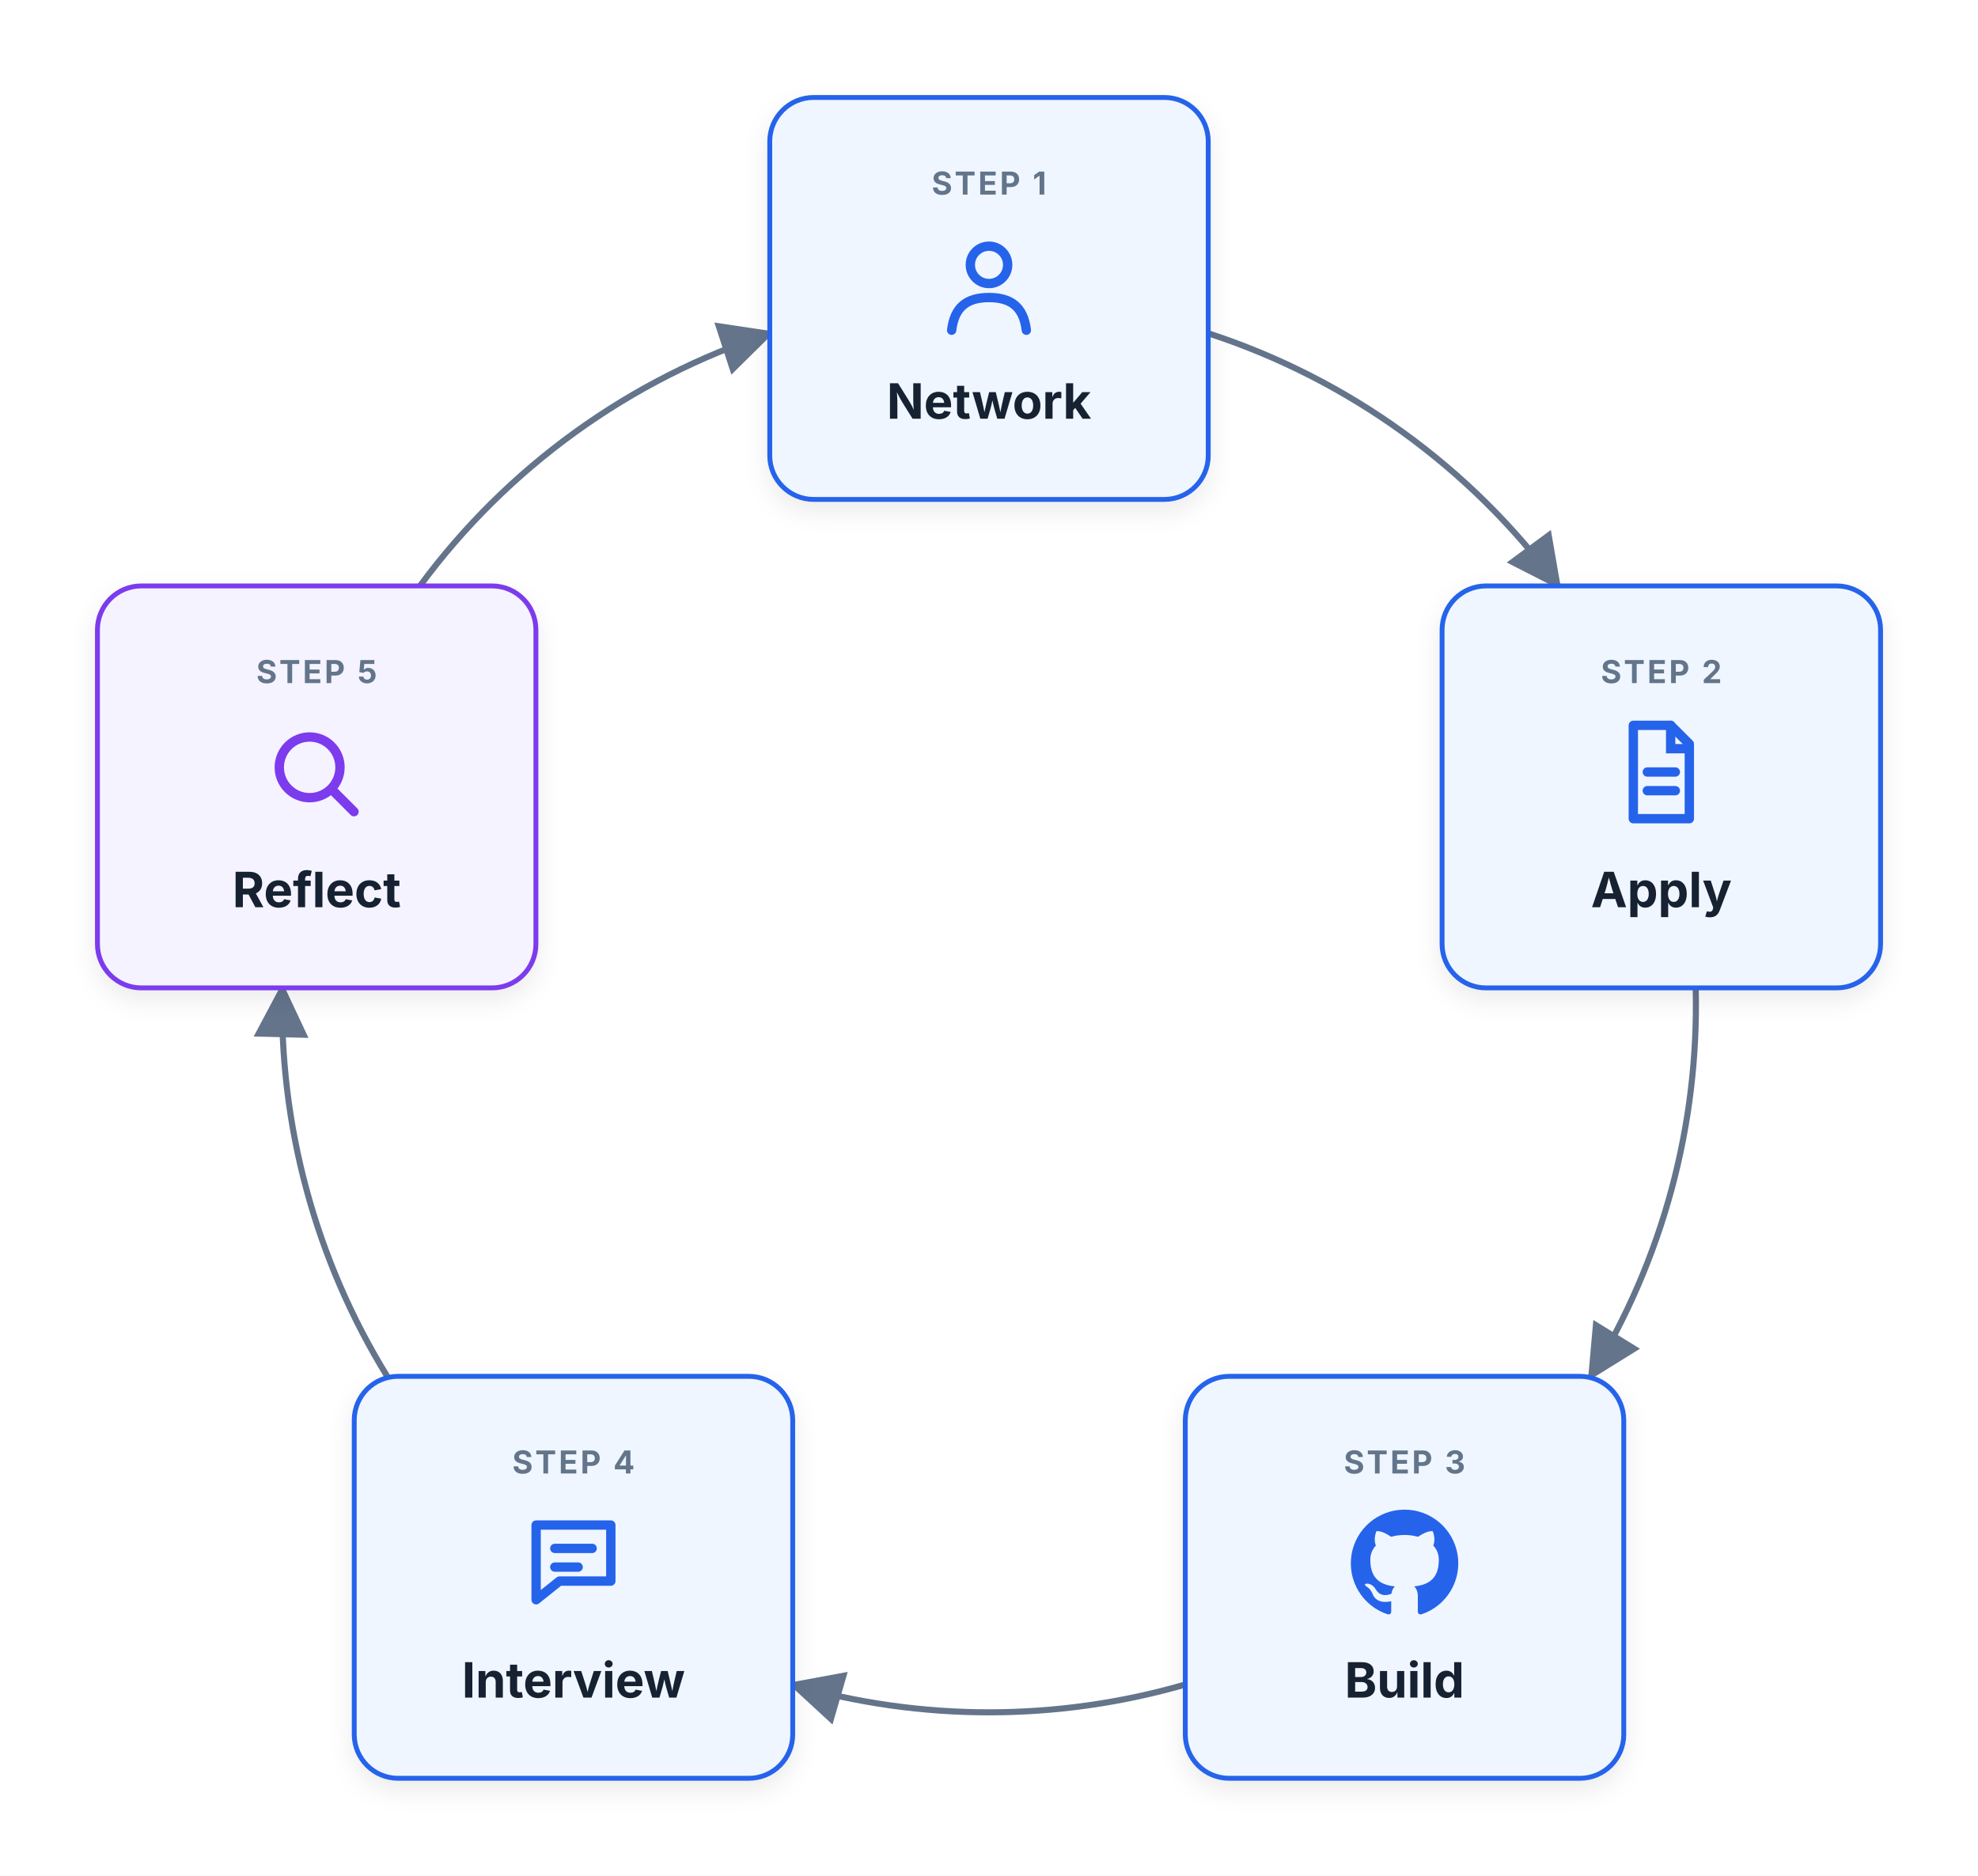
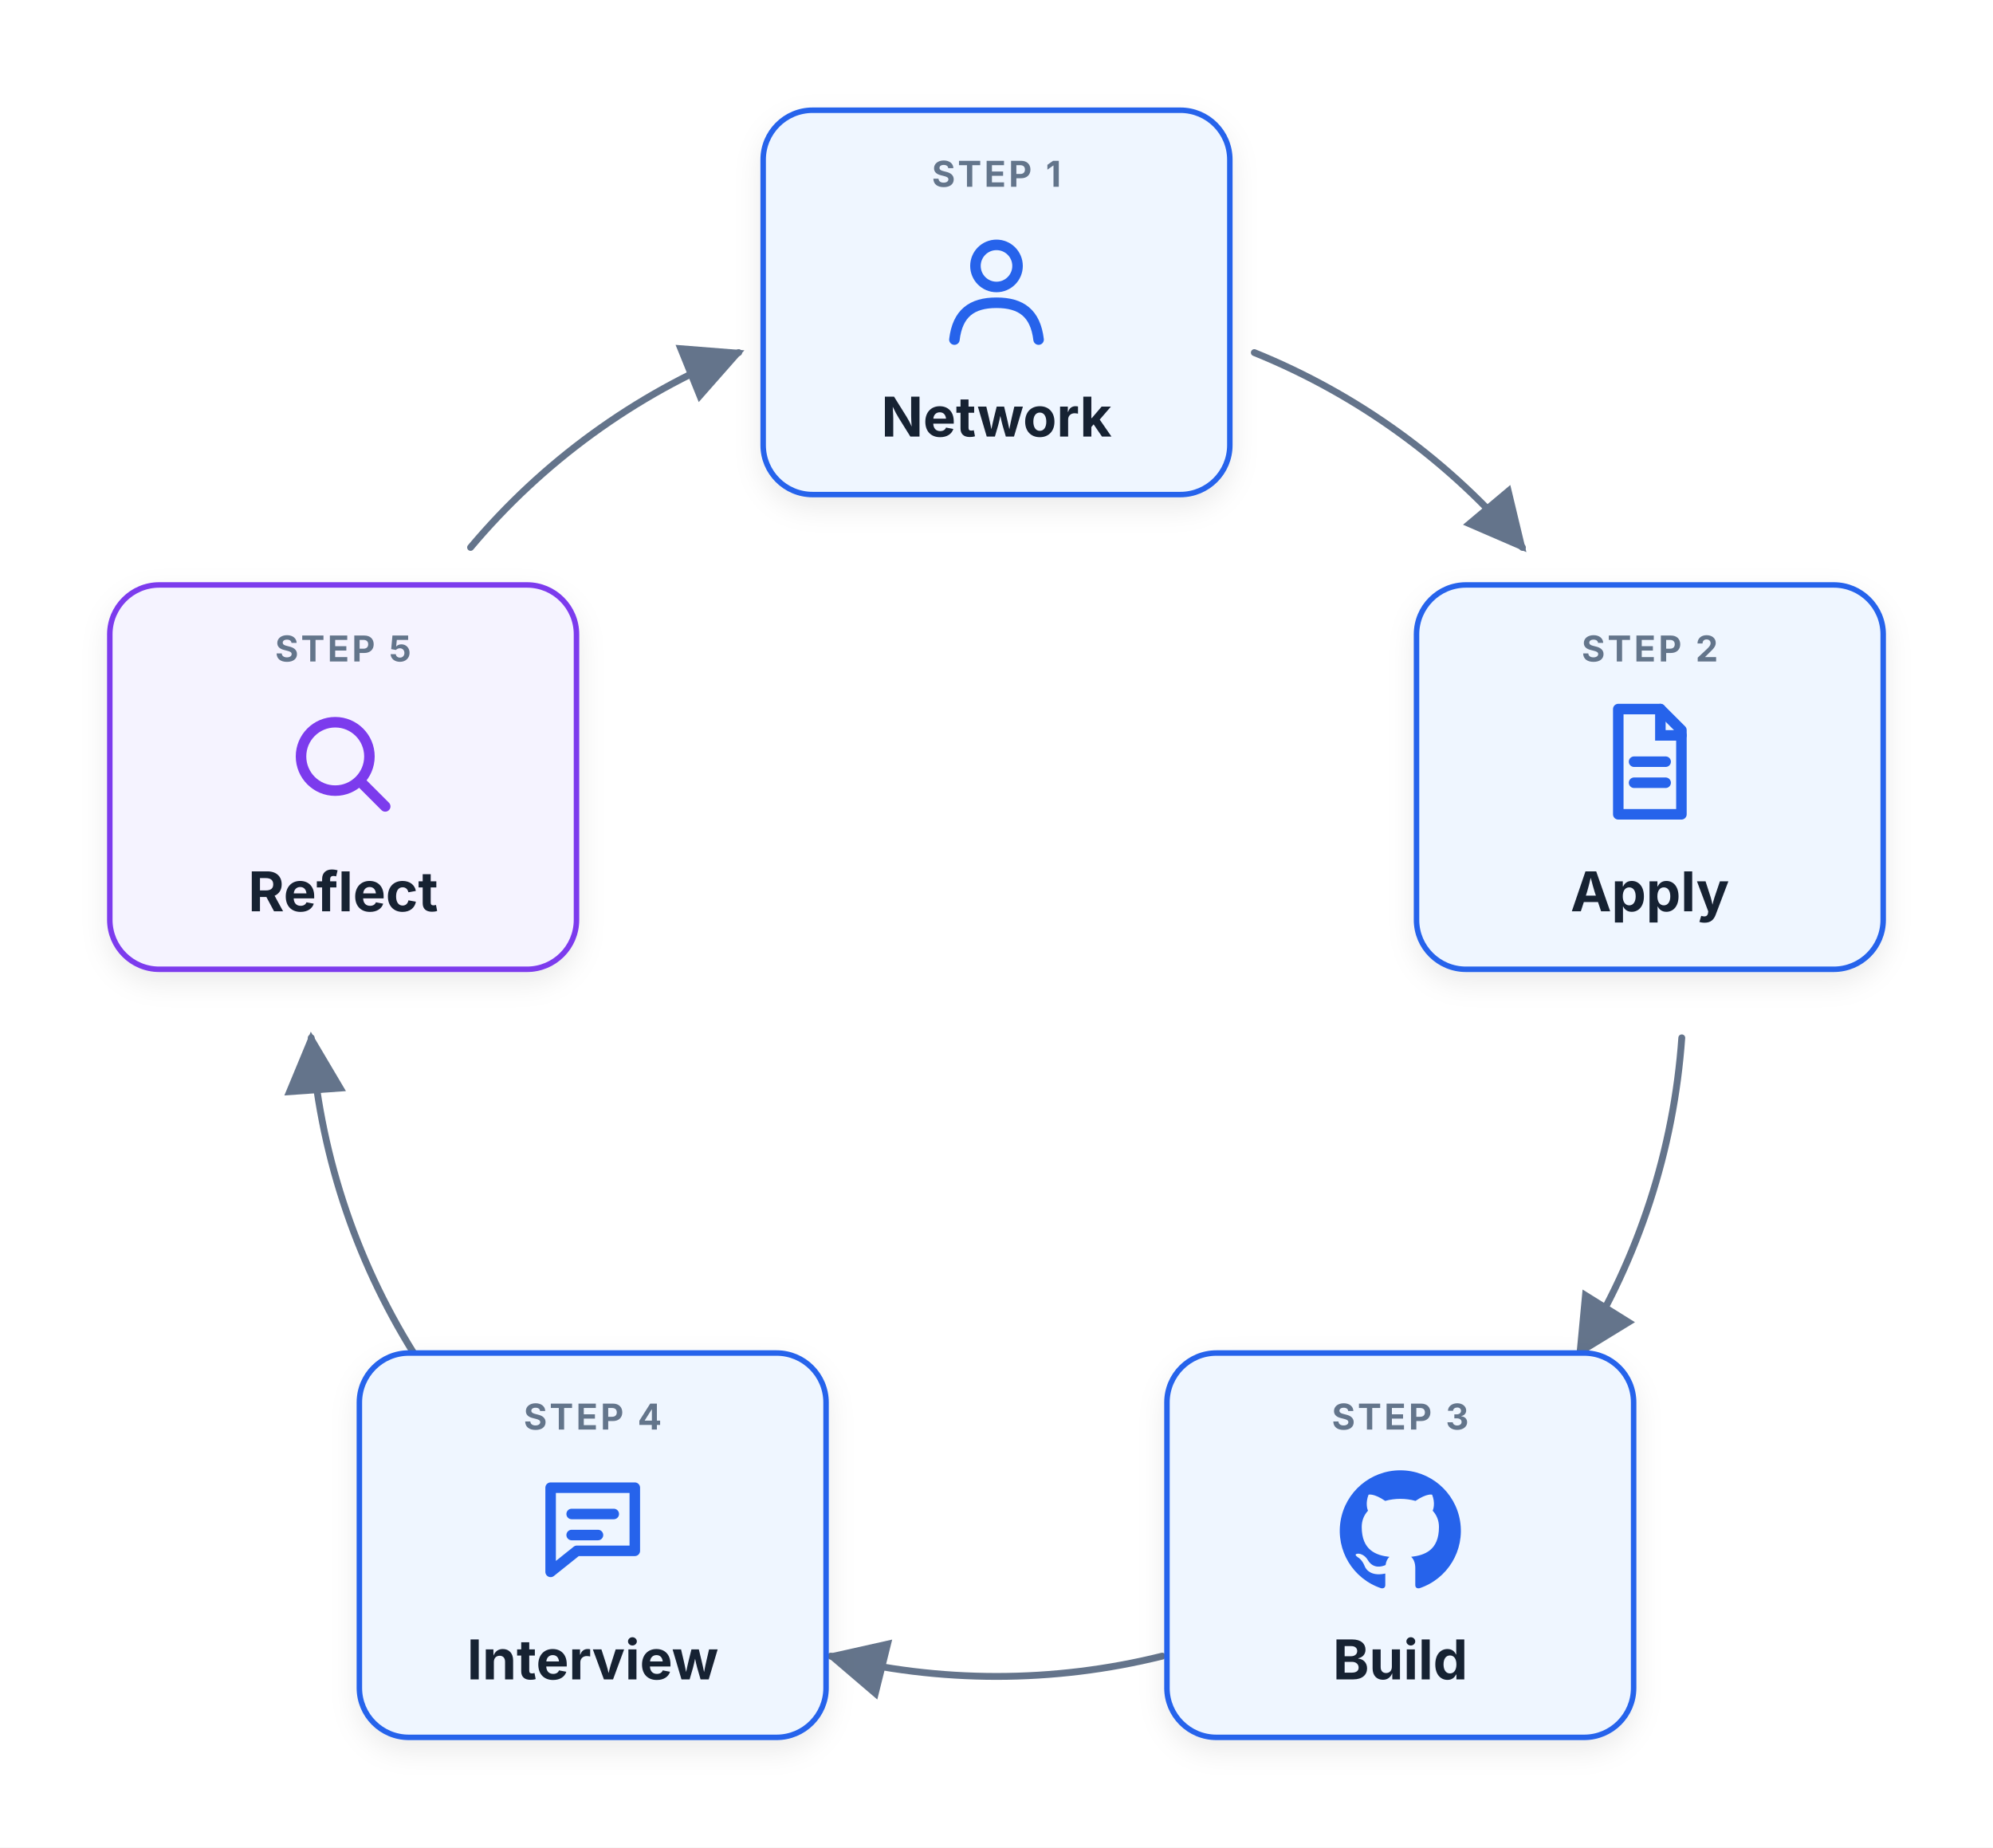
- <svg xmlns="http://www.w3.org/2000/svg" width="812" height="770" viewBox="0 0 812 770" role="img" aria-labelledby="title desc">
+ <svg xmlns="http://www.w3.org/2000/svg" width="726" height="673" viewBox="0 0 726 673" role="img" aria-labelledby="title desc">
  <defs>
    <filter id="shadow" x="-20%" y="-20%" width="140%" height="150%">
      <feDropShadow dx="0" dy="4" stdDeviation="5" flood-color="#0f172a" flood-opacity="0.08" />
    </filter>
    <marker id="arrow-purple" viewBox="0 0 10 10" refX="9" refY="5" markerWidth="9" markerHeight="9" orient="auto">
      <path d="M0 0 10 5 0 10Z" fill="#7c3aed" />
    </marker>
    <marker id="arrow-blue" viewBox="0 0 10 10" refX="9" refY="5" markerWidth="9" markerHeight="9" orient="auto">
      <path d="M0 0 10 5 0 10Z" fill="#2563eb" />
    </marker>
    <marker id="arrow-amber" viewBox="0 0 10 10" refX="9" refY="5" markerWidth="9" markerHeight="9" orient="auto">
      <path d="M0 0 10 5 0 10Z" fill="#c2410c" />
    </marker>
    <marker id="arrow-green" viewBox="0 0 10 10" refX="9" refY="5" markerWidth="9" markerHeight="9" orient="auto">
      <path d="M0 0 10 5 0 10Z" fill="#15803d" />
    </marker>
    <marker id="arrow-red" viewBox="0 0 10 10" refX="9" refY="5" markerWidth="9" markerHeight="9" orient="auto">
      <path d="M0 0 10 5 0 10Z" fill="#dc2626" />
    </marker>
    <marker id="arrow-gray" viewBox="0 0 10 10" refX="9" refY="5" markerWidth="9" markerHeight="9" orient="auto">
      <path d="M0 0 10 5 0 10Z" fill="#64748b" />
    </marker>
    <symbol id="icon-document" viewBox="0 0 24 24">
      <path d="M6 2h8l4 4v16H6Z" fill="none" stroke="currentColor" stroke-width="2" stroke-linejoin="round" />
      <path d="M14 2v5h4M9 12h6M9 16h6" fill="none" stroke="currentColor" stroke-width="2" stroke-linecap="round" />
    </symbol>
    <symbol id="icon-github" viewBox="0 0 24 24">
      <path fill="currentColor" d="M12 .7a11.5 11.5 0 0 0-3.64 22.41c.58.11.79-.25.79-.56v-2.23c-3.22.7-3.9-1.37-3.9-1.37-.53-1.34-1.29-1.7-1.29-1.7-1.05-.72.08-.71.08-.71 1.17.08 1.78 1.2 1.78 1.2 1.04 1.77 2.72 1.26 3.38.96.1-.75.4-1.26.74-1.55-2.57-.29-5.27-1.28-5.27-5.68 0-1.26.45-2.28 1.19-3.09-.12-.29-.52-1.46.11-3.05 0 0 .97-.31 3.16 1.18a10.9 10.9 0 0 1 5.76 0c2.2-1.49 3.16-1.18 3.16-1.18.63 1.59.23 2.76.11 3.05.74.81 1.19 1.83 1.19 3.09 0 4.42-2.71 5.38-5.29 5.67.42.36.79 1.06.79 2.14v3.27c0 .31.21.67.8.56A11.5 11.5 0 0 0 12 .7Z" />
    </symbol>
    <symbol id="icon-message" viewBox="0 0 24 24">
      <path d="M4 4h16v12H9l-5 4Z" fill="none" stroke="currentColor" stroke-width="2" stroke-linecap="round" stroke-linejoin="round" />
      <path d="M8 9h8M8 13h5" fill="none" stroke="currentColor" stroke-width="2" stroke-linecap="round" />
    </symbol>
    <symbol id="icon-search" viewBox="0 0 24 24">
      <circle cx="11" cy="11" r="6.5" fill="none" stroke="currentColor" stroke-width="2" />
      <path d="m16 16 4.5 4.5" fill="none" stroke="currentColor" stroke-width="2" stroke-linecap="round" />
    </symbol>
    <symbol id="icon-user" viewBox="0 0 24 24">
      <circle cx="12" cy="8" r="4" fill="none" stroke="currentColor" stroke-width="2" />
      <path d="M4 22c.6-5 3.3-7 8-7s7.4 2 8 7" fill="none" stroke="currentColor" stroke-width="2" stroke-linecap="round" />
    </symbol>
    <style>
      text { font-family: system-ui, -apple-system, BlinkMacSystemFont, "Segoe UI", sans-serif; fill: #172033; }
      .node rect { stroke-width: 2; }
      .node-title { font-size: 20px; font-weight: 750; text-anchor: middle; }
      .node-title.icon-copy { text-anchor: start; }
      .node-subtitle { font-size: 16px; font-weight: 500; fill: #7a8699; text-anchor: middle; }
      .eyebrow { font-size: 13px; font-weight: 750; letter-spacing: 1px; fill: #64748b; text-anchor: middle; }
      .mention-icon { font-size: 27px; font-weight: 750; text-anchor: middle; }
      .standalone-mention { font-size: 52px; font-weight: 750; text-anchor: middle; }
      .icon-node-title { font-size: 16px; font-weight: 750; text-anchor: middle; }
      .edge { fill: none; stroke-width: 2.5; stroke-linecap: round; stroke-linejoin: round; }
      .edge-label rect { stroke-width: 2; }
      .edge-label text { font-size: 14px; font-weight: 750; text-anchor: middle; dominant-baseline: central; }
      .divider { stroke: #cbd5e1; stroke-width: 2; stroke-dasharray: 6 8; stroke-linecap: round; }
      .center-annotation { fill: #f1f5f9; stroke: none; }
      .center-title { font-weight: 800; letter-spacing: 0.08em; fill: #334155; text-anchor: middle; }
      .center-detail { font-weight: 600; fill: #64748b; text-anchor: middle; }
    </style>
  </defs>
-   <rect width="812" height="770" fill="#ffffff" />
-   <path class="edge" d="M496 136.82A290.2 290.2 0 0 1 639.61 240.53" stroke="#64748b" marker-end="url(#arrow-gray)" />
-   <path class="edge" d="M696.11 405.53A290.2 290.2 0 0 1 653.04 564.99" stroke="#64748b" marker-end="url(#arrow-gray)" />
-   <path class="edge" d="M486.58 691.5A290.2 290.2 0 0 1 325.42 691.5" stroke="#64748b" marker-end="url(#arrow-gray)" />
-   <path class="edge" d="M158.96 564.99A290.2 290.2 0 0 1 115.89 405.53" stroke="#64748b" marker-end="url(#arrow-gray)" />
-   <path class="edge" d="M172.39 240.53A290.2 290.2 0 0 1 316 136.82" stroke="#64748b" marker-end="url(#arrow-gray)" />
-   <g class="node node-blue" transform="translate(316 40.01)" filter="url(#shadow)">
-     <rect width="180" height="165" rx="18" fill="#eff6ff" stroke="#2563eb" />
-     <text class="eyebrow" x="90" y="39.88" font-size="18">STEP 1</text>
-     <use href="#icon-user" x="67" y="53.38" width="46" height="46" color="#2563eb" />
-     <text class="node-title" x="90" y="131.88" font-size="27">Network</text>
+   <rect width="726" height="673" fill="#ffffff" />
+   <path class="edge" d="M456.92 128.44A250.25 250.25 0 0 1 554.58 199.4" stroke="#64748b" marker-end="url(#arrow-gray)" />
+   <path class="edge" d="M612.63 378.04A250.25 250.25 0 0 1 575.32 492.85" stroke="#64748b" marker-end="url(#arrow-gray)" />
+   <path class="edge" d="M423.36 603.26A250.25 250.25 0 0 1 302.64 603.26" stroke="#64748b" marker-end="url(#arrow-gray)" />
+   <path class="edge" d="M150.68 492.85A250.25 250.25 0 0 1 113.37 378.04" stroke="#64748b" marker-end="url(#arrow-gray)" />
+   <path class="edge" d="M171.42 199.4A250.25 250.25 0 0 1 269.08 128.44" stroke="#64748b" marker-end="url(#arrow-gray)" />
+   <g class="node node-blue" transform="translate(278 40.15)" filter="url(#shadow)">
+     <rect width="170" height="140" rx="18" fill="#eff6ff" stroke="#2563eb" />
+     <text class="eyebrow" x="85" y="27.88" font-size="18">STEP 1</text>
+     <use href="#icon-user" x="62" y="41.38" width="46" height="46" color="#2563eb" />
+     <text class="node-title" x="85" y="118.88" font-size="25">Network</text>
  </g>
-   <g class="node node-blue" transform="translate(592 240.53)" filter="url(#shadow)">
-     <rect width="180" height="165" rx="18" fill="#eff6ff" stroke="#2563eb" />
-     <text class="eyebrow" x="90" y="39.88" font-size="18">STEP 2</text>
-     <use href="#icon-document" x="67" y="53.38" width="46" height="46" color="#2563eb" />
-     <text class="node-title" x="90" y="131.88" font-size="27">Apply</text>
+   <g class="node node-blue" transform="translate(516 213.07)" filter="url(#shadow)">
+     <rect width="170" height="140" rx="18" fill="#eff6ff" stroke="#2563eb" />
+     <text class="eyebrow" x="85" y="27.88" font-size="18">STEP 2</text>
+     <use href="#icon-document" x="62" y="41.38" width="46" height="46" color="#2563eb" />
+     <text class="node-title" x="85" y="118.88" font-size="25">Apply</text>
  </g>
-   <g class="node node-blue" transform="translate(486.58 564.99)" filter="url(#shadow)">
-     <rect width="180" height="165" rx="18" fill="#eff6ff" stroke="#2563eb" />
-     <text class="eyebrow" x="90" y="39.88" font-size="18">STEP 3</text>
-     <use href="#icon-github" x="67" y="53.38" width="46" height="46" color="#2563eb" />
-     <text class="node-title" x="90" y="131.88" font-size="27">Build</text>
+   <g class="node node-blue" transform="translate(425.09 492.85)" filter="url(#shadow)">
+     <rect width="170" height="140" rx="18" fill="#eff6ff" stroke="#2563eb" />
+     <text class="eyebrow" x="85" y="27.88" font-size="18">STEP 3</text>
+     <use href="#icon-github" x="62" y="41.38" width="46" height="46" color="#2563eb" />
+     <text class="node-title" x="85" y="118.88" font-size="25">Build</text>
  </g>
-   <g class="node node-blue" transform="translate(145.42 564.99)" filter="url(#shadow)">
-     <rect width="180" height="165" rx="18" fill="#eff6ff" stroke="#2563eb" />
-     <text class="eyebrow" x="90" y="39.88" font-size="18">STEP 4</text>
-     <use href="#icon-message" x="67" y="53.38" width="46" height="46" color="#2563eb" />
-     <text class="node-title" x="90" y="131.88" font-size="27">Interview</text>
+   <g class="node node-blue" transform="translate(130.91 492.85)" filter="url(#shadow)">
+     <rect width="170" height="140" rx="18" fill="#eff6ff" stroke="#2563eb" />
+     <text class="eyebrow" x="85" y="27.88" font-size="18">STEP 4</text>
+     <use href="#icon-message" x="62" y="41.38" width="46" height="46" color="#2563eb" />
+     <text class="node-title" x="85" y="118.88" font-size="25">Interview</text>
  </g>
-   <g class="node node-purple" transform="translate(40 240.53)" filter="url(#shadow)">
-     <rect width="180" height="165" rx="18" fill="#f5f3ff" stroke="#7c3aed" />
-     <text class="eyebrow" x="90" y="39.88" font-size="18">STEP 5</text>
-     <use href="#icon-search" x="66.03" y="53.38" width="46" height="46" color="#7c3aed" />
-     <text class="node-title" x="90" y="131.88" font-size="27">Reflect</text>
+   <g class="node node-purple" transform="translate(40 213.07)" filter="url(#shadow)">
+     <rect width="170" height="140" rx="18" fill="#f5f3ff" stroke="#7c3aed" />
+     <text class="eyebrow" x="85" y="27.88" font-size="18">STEP 5</text>
+     <use href="#icon-search" x="61.03" y="41.38" width="46" height="46" color="#7c3aed" />
+     <text class="node-title" x="85" y="118.88" font-size="25">Reflect</text>
  </g>
</svg>
